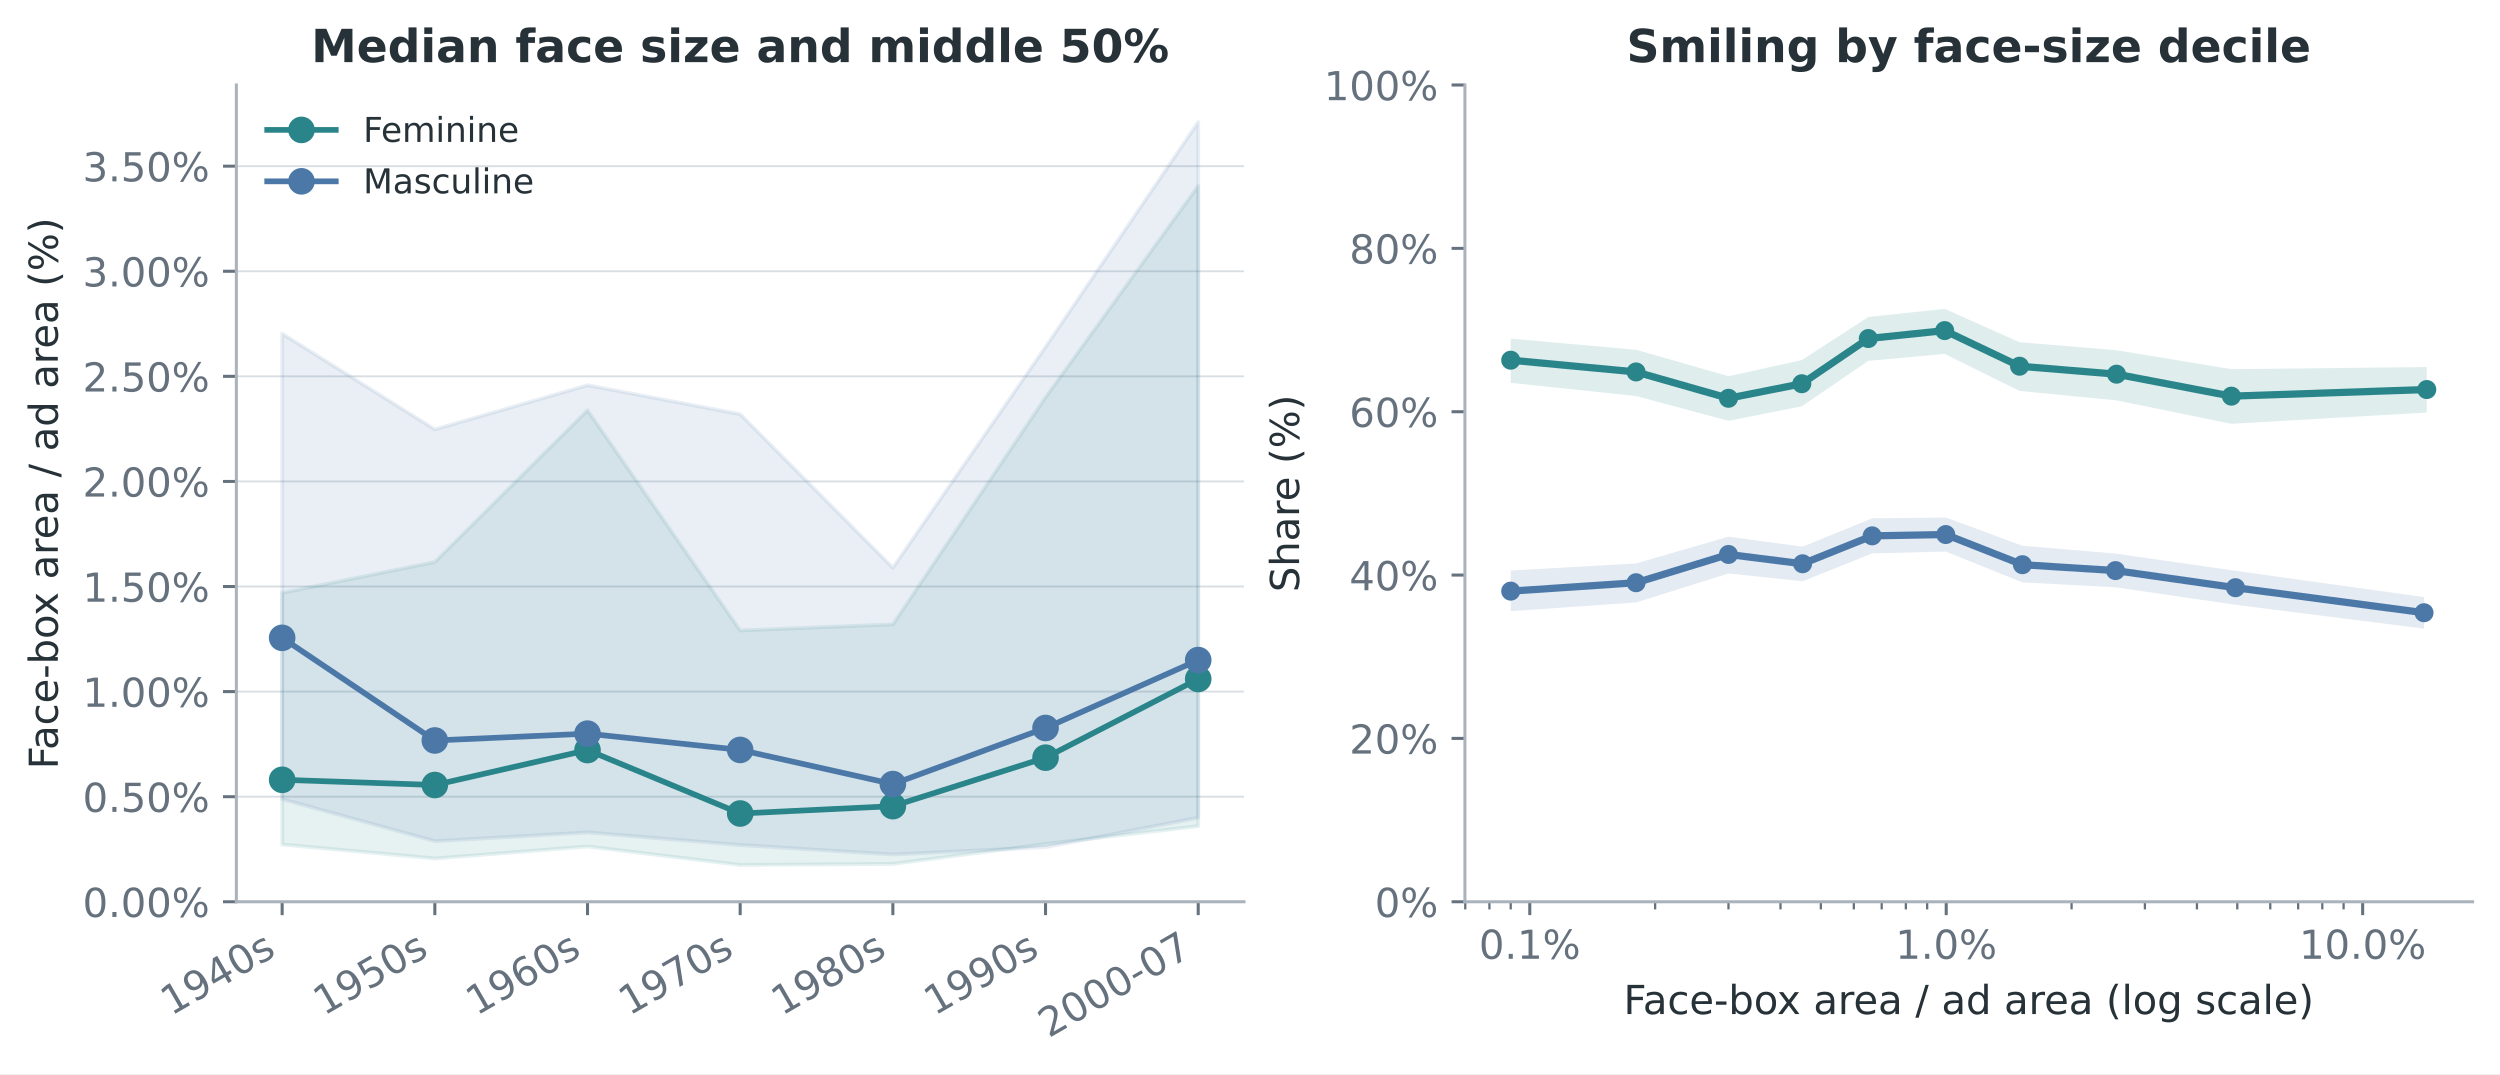
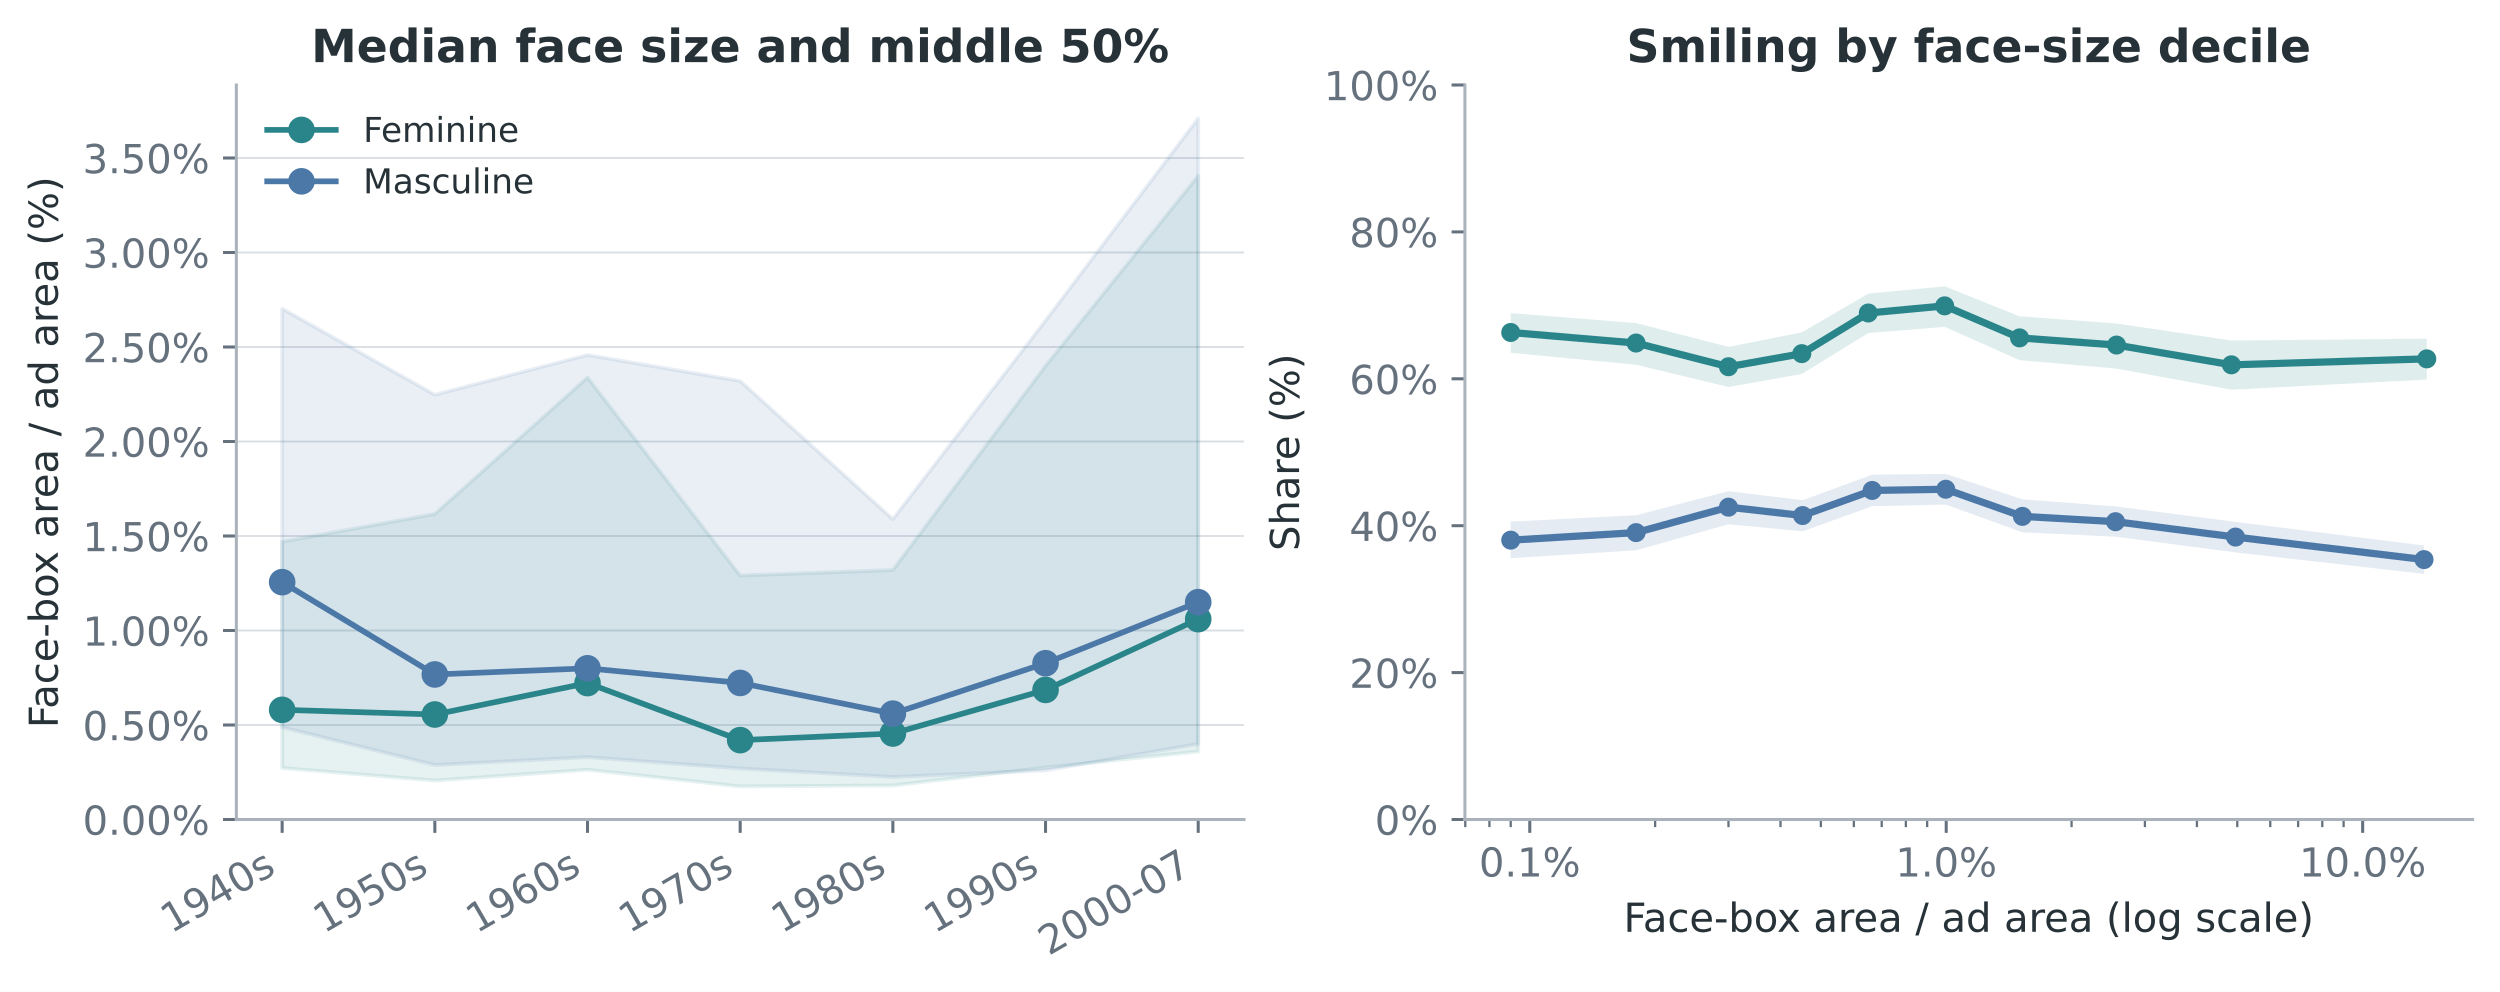
- <svg xmlns="http://www.w3.org/2000/svg" xmlns:xlink="http://www.w3.org/1999/xlink" width="656.4pt" height="282pt" viewBox="0 0 656.4 282" version="1.1">
+ <svg xmlns="http://www.w3.org/2000/svg" xmlns:xlink="http://www.w3.org/1999/xlink" width="656.4pt" height="260.4pt" viewBox="0 0 656.4 260.4" version="1.1">
  <defs>
    <style type="text/css">*{stroke-linejoin: round; stroke-linecap: butt}</style>
  </defs>
  <g id="figure_1">
    <g id="patch_1">
-       <path d="M 0 282  L 656.4 282  L 656.4 0  L 0 0  z " style="fill: #ffffff" />
+       <path d="M 0 260.4  L 656.4 260.4  L 656.4 0  L 0 0  z " style="fill: #ffffff" />
    </g>
    <g id="axes_1">
      <g id="patch_2">
-         <path d="M 62.056 236.77  L 326.628 236.77  L 326.628 22.318  L 62.056 22.318  z " style="fill: #ffffff" />
+         <path d="M 62.056 215.17  L 326.628 215.17  L 326.628 22.318  L 62.056 22.318  z " style="fill: #ffffff" />
      </g>
      <g id="matplotlib.axis_1">
        <g id="xtick_1">
          <g id="line2d_1">
            <defs>
              <path id="m5f13f704b6" d="M 0 0  L 0 3.5  " style="stroke: #66717e; stroke-width: 0.8" />
            </defs>
            <g>
-               <use xlink:href="#m5f13f704b6" x="74.082" y="236.77" style="fill: #66717e; stroke: #66717e; stroke-width: 0.8" />
+               <use xlink:href="#m5f13f704b6" x="74.082" y="215.17" style="fill: #66717e; stroke: #66717e; stroke-width: 0.8" />
            </g>
          </g>
          <g id="text_1">
-             <text style="font-size: 10.5px; font-family: 'DejaVu Sans'; fill: #66717e" transform="translate(44.94174 266.7752) rotate(-30)">1940s</text>
+             <text style="font-size: 10.5px; font-family: 'DejaVu Sans'; fill: #66717e" transform="translate(44.94174 245.1752) rotate(-30)">1940s</text>
          </g>
        </g>
        <g id="xtick_2">
          <g id="line2d_2">
            <g>
-               <use xlink:href="#m5f13f704b6" x="114.169" y="236.77" style="fill: #66717e; stroke: #66717e; stroke-width: 0.8" />
+               <use xlink:href="#m5f13f704b6" x="114.169" y="215.17" style="fill: #66717e; stroke: #66717e; stroke-width: 0.8" />
            </g>
          </g>
          <g id="text_2">
-             <text style="font-size: 10.5px; font-family: 'DejaVu Sans'; fill: #66717e" transform="translate(85.0284 266.7752) rotate(-30)">1950s</text>
+             <text style="font-size: 10.5px; font-family: 'DejaVu Sans'; fill: #66717e" transform="translate(85.0284 245.1752) rotate(-30)">1950s</text>
          </g>
        </g>
        <g id="xtick_3">
          <g id="line2d_3">
            <g>
-               <use xlink:href="#m5f13f704b6" x="154.256" y="236.77" style="fill: #66717e; stroke: #66717e; stroke-width: 0.8" />
+               <use xlink:href="#m5f13f704b6" x="154.256" y="215.17" style="fill: #66717e; stroke: #66717e; stroke-width: 0.8" />
            </g>
          </g>
          <g id="text_3">
-             <text style="font-size: 10.5px; font-family: 'DejaVu Sans'; fill: #66717e" transform="translate(125.1151 266.7752) rotate(-30)">1960s</text>
+             <text style="font-size: 10.5px; font-family: 'DejaVu Sans'; fill: #66717e" transform="translate(125.1151 245.1752) rotate(-30)">1960s</text>
          </g>
        </g>
        <g id="xtick_4">
          <g id="line2d_4">
            <g>
-               <use xlink:href="#m5f13f704b6" x="194.342" y="236.77" style="fill: #66717e; stroke: #66717e; stroke-width: 0.8" />
+               <use xlink:href="#m5f13f704b6" x="194.342" y="215.17" style="fill: #66717e; stroke: #66717e; stroke-width: 0.8" />
            </g>
          </g>
          <g id="text_4">
-             <text style="font-size: 10.5px; font-family: 'DejaVu Sans'; fill: #66717e" transform="translate(165.2017 266.7752) rotate(-30)">1970s</text>
+             <text style="font-size: 10.5px; font-family: 'DejaVu Sans'; fill: #66717e" transform="translate(165.2017 245.1752) rotate(-30)">1970s</text>
          </g>
        </g>
        <g id="xtick_5">
          <g id="line2d_5">
            <g>
-               <use xlink:href="#m5f13f704b6" x="234.429" y="236.77" style="fill: #66717e; stroke: #66717e; stroke-width: 0.8" />
+               <use xlink:href="#m5f13f704b6" x="234.429" y="215.17" style="fill: #66717e; stroke: #66717e; stroke-width: 0.8" />
            </g>
          </g>
          <g id="text_5">
-             <text style="font-size: 10.5px; font-family: 'DejaVu Sans'; fill: #66717e" transform="translate(205.2884 266.7752) rotate(-30)">1980s</text>
+             <text style="font-size: 10.5px; font-family: 'DejaVu Sans'; fill: #66717e" transform="translate(205.2884 245.1752) rotate(-30)">1980s</text>
          </g>
        </g>
        <g id="xtick_6">
          <g id="line2d_6">
            <g>
-               <use xlink:href="#m5f13f704b6" x="274.516" y="236.77" style="fill: #66717e; stroke: #66717e; stroke-width: 0.8" />
+               <use xlink:href="#m5f13f704b6" x="274.516" y="215.17" style="fill: #66717e; stroke: #66717e; stroke-width: 0.8" />
            </g>
          </g>
          <g id="text_6">
-             <text style="font-size: 10.5px; font-family: 'DejaVu Sans'; fill: #66717e" transform="translate(245.375 266.7752) rotate(-30)">1990s</text>
+             <text style="font-size: 10.5px; font-family: 'DejaVu Sans'; fill: #66717e" transform="translate(245.375 245.1752) rotate(-30)">1990s</text>
          </g>
        </g>
        <g id="xtick_7">
          <g id="line2d_7">
            <g>
-               <use xlink:href="#m5f13f704b6" x="314.602" y="236.77" style="fill: #66717e; stroke: #66717e; stroke-width: 0.8" />
+               <use xlink:href="#m5f13f704b6" x="314.602" y="215.17" style="fill: #66717e; stroke: #66717e; stroke-width: 0.8" />
            </g>
          </g>
          <g id="text_7">
-             <text style="font-size: 10.5px; font-family: 'DejaVu Sans'; fill: #66717e" transform="translate(275.3468 272.615) rotate(-30)">2000-07</text>
+             <text style="font-size: 10.5px; font-family: 'DejaVu Sans'; fill: #66717e" transform="translate(275.3468 251.015) rotate(-30)">2000-07</text>
          </g>
        </g>
      </g>
      <g id="matplotlib.axis_2">
        <g id="ytick_1">
          <g id="line2d_8">
-             <path d="M 62.056 236.77  L 326.628 236.77  " clip-path="url(#p1b794f1992)" style="fill: none; stroke: #d9dee3; stroke-width: 0.5; stroke-linecap: square" />
+             <path d="M 62.056 215.17  L 326.628 215.17  " clip-path="url(#pc1230d2956)" style="fill: none; stroke: #d9dee3; stroke-width: 0.5; stroke-linecap: square" />
          </g>
          <g id="line2d_9">
            <defs>
              <path id="m2076fd8b33" d="M 0 0  L -3.5 0  " style="stroke: #66717e; stroke-width: 0.8" />
            </defs>
            <g>
-               <use xlink:href="#m2076fd8b33" x="62.056" y="236.77" style="fill: #66717e; stroke: #66717e; stroke-width: 0.8" />
+               <use xlink:href="#m2076fd8b33" x="62.056" y="215.17" style="fill: #66717e; stroke: #66717e; stroke-width: 0.8" />
            </g>
          </g>
          <g id="text_8">
-             <text style="font-size: 10.5px; font-family: 'DejaVu Sans'; text-anchor: end; fill: #66717e" x="55.056" y="240.759" transform="rotate(-0 55.05637 240.759)">0.00%</text>
+             <text style="font-size: 10.5px; font-family: 'DejaVu Sans'; text-anchor: end; fill: #66717e" x="55.056" y="219.159" transform="rotate(-0 55.05637 219.159)">0.00%</text>
          </g>
        </g>
        <g id="ytick_2">
          <g id="line2d_10">
-             <path d="M 62.056 209.179  L 326.628 209.179  " clip-path="url(#p1b794f1992)" style="fill: none; stroke: #d9dee3; stroke-width: 0.5; stroke-linecap: square" />
+             <path d="M 62.056 190.358  L 326.628 190.358  " clip-path="url(#pc1230d2956)" style="fill: none; stroke: #d9dee3; stroke-width: 0.5; stroke-linecap: square" />
          </g>
          <g id="line2d_11">
            <g>
-               <use xlink:href="#m2076fd8b33" x="62.056" y="209.179" style="fill: #66717e; stroke: #66717e; stroke-width: 0.8" />
+               <use xlink:href="#m2076fd8b33" x="62.056" y="190.358" style="fill: #66717e; stroke: #66717e; stroke-width: 0.8" />
            </g>
          </g>
          <g id="text_9">
-             <text style="font-size: 10.5px; font-family: 'DejaVu Sans'; text-anchor: end; fill: #66717e" x="55.056" y="213.167" transform="rotate(-0 55.05637 213.1673)">0.50%</text>
+             <text style="font-size: 10.5px; font-family: 'DejaVu Sans'; text-anchor: end; fill: #66717e" x="55.056" y="194.346" transform="rotate(-0 55.05637 194.3464)">0.50%</text>
          </g>
        </g>
        <g id="ytick_3">
          <g id="line2d_12">
-             <path d="M 62.056 181.587  L 326.628 181.587  " clip-path="url(#p1b794f1992)" style="fill: none; stroke: #d9dee3; stroke-width: 0.5; stroke-linecap: square" />
+             <path d="M 62.056 165.545  L 326.628 165.545  " clip-path="url(#pc1230d2956)" style="fill: none; stroke: #d9dee3; stroke-width: 0.5; stroke-linecap: square" />
          </g>
          <g id="line2d_13">
            <g>
-               <use xlink:href="#m2076fd8b33" x="62.056" y="181.587" style="fill: #66717e; stroke: #66717e; stroke-width: 0.8" />
+               <use xlink:href="#m2076fd8b33" x="62.056" y="165.545" style="fill: #66717e; stroke: #66717e; stroke-width: 0.8" />
            </g>
          </g>
          <g id="text_10">
-             <text style="font-size: 10.5px; font-family: 'DejaVu Sans'; text-anchor: end; fill: #66717e" x="55.056" y="185.576" transform="rotate(-0 55.05637 185.5756)">1.00%</text>
+             <text style="font-size: 10.5px; font-family: 'DejaVu Sans'; text-anchor: end; fill: #66717e" x="55.056" y="169.534" transform="rotate(-0 55.05637 169.5338)">1.00%</text>
          </g>
        </g>
        <g id="ytick_4">
          <g id="line2d_14">
-             <path d="M 62.056 153.995  L 326.628 153.995  " clip-path="url(#p1b794f1992)" style="fill: none; stroke: #d9dee3; stroke-width: 0.5; stroke-linecap: square" />
+             <path d="M 62.056 140.732  L 326.628 140.732  " clip-path="url(#pc1230d2956)" style="fill: none; stroke: #d9dee3; stroke-width: 0.5; stroke-linecap: square" />
          </g>
          <g id="line2d_15">
            <g>
-               <use xlink:href="#m2076fd8b33" x="62.056" y="153.995" style="fill: #66717e; stroke: #66717e; stroke-width: 0.8" />
+               <use xlink:href="#m2076fd8b33" x="62.056" y="140.732" style="fill: #66717e; stroke: #66717e; stroke-width: 0.8" />
            </g>
          </g>
          <g id="text_11">
-             <text style="font-size: 10.5px; font-family: 'DejaVu Sans'; text-anchor: end; fill: #66717e" x="55.056" y="157.984" transform="rotate(-0 55.05637 157.9839)">1.50%</text>
+             <text style="font-size: 10.5px; font-family: 'DejaVu Sans'; text-anchor: end; fill: #66717e" x="55.056" y="144.721" transform="rotate(-0 55.05637 144.7212)">1.50%</text>
          </g>
        </g>
        <g id="ytick_5">
          <g id="line2d_16">
-             <path d="M 62.056 126.403  L 326.628 126.403  " clip-path="url(#p1b794f1992)" style="fill: none; stroke: #d9dee3; stroke-width: 0.5; stroke-linecap: square" />
+             <path d="M 62.056 115.92  L 326.628 115.92  " clip-path="url(#pc1230d2956)" style="fill: none; stroke: #d9dee3; stroke-width: 0.5; stroke-linecap: square" />
          </g>
          <g id="line2d_17">
            <g>
-               <use xlink:href="#m2076fd8b33" x="62.056" y="126.403" style="fill: #66717e; stroke: #66717e; stroke-width: 0.8" />
+               <use xlink:href="#m2076fd8b33" x="62.056" y="115.92" style="fill: #66717e; stroke: #66717e; stroke-width: 0.8" />
            </g>
          </g>
          <g id="text_12">
-             <text style="font-size: 10.5px; font-family: 'DejaVu Sans'; text-anchor: end; fill: #66717e" x="55.056" y="130.392" transform="rotate(-0 55.05637 130.3922)">2.00%</text>
+             <text style="font-size: 10.5px; font-family: 'DejaVu Sans'; text-anchor: end; fill: #66717e" x="55.056" y="119.909" transform="rotate(-0 55.05637 119.9085)">2.00%</text>
          </g>
        </g>
        <g id="ytick_6">
          <g id="line2d_18">
-             <path d="M 62.056 98.812  L 326.628 98.812  " clip-path="url(#p1b794f1992)" style="fill: none; stroke: #d9dee3; stroke-width: 0.5; stroke-linecap: square" />
+             <path d="M 62.056 91.107  L 326.628 91.107  " clip-path="url(#pc1230d2956)" style="fill: none; stroke: #d9dee3; stroke-width: 0.5; stroke-linecap: square" />
          </g>
          <g id="line2d_19">
            <g>
-               <use xlink:href="#m2076fd8b33" x="62.056" y="98.812" style="fill: #66717e; stroke: #66717e; stroke-width: 0.8" />
+               <use xlink:href="#m2076fd8b33" x="62.056" y="91.107" style="fill: #66717e; stroke: #66717e; stroke-width: 0.8" />
            </g>
          </g>
          <g id="text_13">
-             <text style="font-size: 10.5px; font-family: 'DejaVu Sans'; text-anchor: end; fill: #66717e" x="55.056" y="102.8" transform="rotate(-0 55.05637 102.8005)">2.50%</text>
+             <text style="font-size: 10.5px; font-family: 'DejaVu Sans'; text-anchor: end; fill: #66717e" x="55.056" y="95.096" transform="rotate(-0 55.05637 95.09591)">2.50%</text>
          </g>
        </g>
        <g id="ytick_7">
          <g id="line2d_20">
-             <path d="M 62.056 71.22  L 326.628 71.22  " clip-path="url(#p1b794f1992)" style="fill: none; stroke: #d9dee3; stroke-width: 0.5; stroke-linecap: square" />
+             <path d="M 62.056 66.295  L 326.628 66.295  " clip-path="url(#pc1230d2956)" style="fill: none; stroke: #d9dee3; stroke-width: 0.5; stroke-linecap: square" />
          </g>
          <g id="line2d_21">
            <g>
-               <use xlink:href="#m2076fd8b33" x="62.056" y="71.22" style="fill: #66717e; stroke: #66717e; stroke-width: 0.8" />
+               <use xlink:href="#m2076fd8b33" x="62.056" y="66.295" style="fill: #66717e; stroke: #66717e; stroke-width: 0.8" />
            </g>
          </g>
          <g id="text_14">
-             <text style="font-size: 10.5px; font-family: 'DejaVu Sans'; text-anchor: end; fill: #66717e" x="55.056" y="75.209" transform="rotate(-0 55.05637 75.20876)">3.00%</text>
+             <text style="font-size: 10.5px; font-family: 'DejaVu Sans'; text-anchor: end; fill: #66717e" x="55.056" y="70.283" transform="rotate(-0 55.05637 70.28328)">3.00%</text>
          </g>
        </g>
        <g id="ytick_8">
          <g id="line2d_22">
-             <path d="M 62.056 43.628  L 326.628 43.628  " clip-path="url(#p1b794f1992)" style="fill: none; stroke: #d9dee3; stroke-width: 0.5; stroke-linecap: square" />
+             <path d="M 62.056 41.482  L 326.628 41.482  " clip-path="url(#pc1230d2956)" style="fill: none; stroke: #d9dee3; stroke-width: 0.5; stroke-linecap: square" />
          </g>
          <g id="line2d_23">
            <g>
-               <use xlink:href="#m2076fd8b33" x="62.056" y="43.628" style="fill: #66717e; stroke: #66717e; stroke-width: 0.8" />
+               <use xlink:href="#m2076fd8b33" x="62.056" y="41.482" style="fill: #66717e; stroke: #66717e; stroke-width: 0.8" />
            </g>
          </g>
          <g id="text_15">
-             <text style="font-size: 10.5px; font-family: 'DejaVu Sans'; text-anchor: end; fill: #66717e" x="55.056" y="47.617" transform="rotate(-0 55.05637 47.61705)">3.50%</text>
+             <text style="font-size: 10.5px; font-family: 'DejaVu Sans'; text-anchor: end; fill: #66717e" x="55.056" y="45.471" transform="rotate(-0 55.05637 45.47065)">3.50%</text>
          </g>
        </g>
        <g id="text_16">
-           <text style="font-size: 10.5px; font-family: 'DejaVu Sans'; text-anchor: middle; fill: #263238" x="15.178" y="129.544" transform="rotate(-90 15.17836 129.5442)">Face-box area / ad area (%)</text>
+           <text style="font-size: 10.5px; font-family: 'DejaVu Sans'; text-anchor: middle; fill: #263238" x="15.178" y="118.744" transform="rotate(-90 15.17836 118.7442)">Face-box area / ad area (%)</text>
        </g>
      </g>
      <g id="FillBetweenPolyCollection_1">
        <defs>
-           <path id="m9331391a54" d="M 74.082 -126.348  L 74.082 -60.258  L 114.169 -56.593  L 154.256 -59.747  L 194.342 -54.886  L 234.429 -55.162  L 274.516 -60.405  L 314.602 -65.095  L 314.602 -233.198  L 314.602 -233.198  L 274.516 -177.669  L 234.429 -118.071  L 194.342 -116.471  L 154.256 -174.292  L 114.169 -134.444  L 74.082 -126.348  z " style="stroke: #2a858a; stroke-opacity: 0.12" />
-         </defs>
-         <g clip-path="url(#p1b794f1992)">
-           <use xlink:href="#m9331391a54" x="0" y="282" style="fill: #2a858a; fill-opacity: 0.12; stroke: #2a858a; stroke-opacity: 0.12" />
+           <path id="m31b067b076" d="M 74.082 -118.178  L 74.082 -58.745  L 114.169 -55.448  L 154.256 -58.284  L 194.342 -53.914  L 234.429 -54.162  L 274.516 -58.876  L 314.602 -63.094  L 314.602 -214.265  L 314.602 -214.265  L 274.516 -164.33  L 234.429 -110.735  L 194.342 -109.295  L 154.256 -161.292  L 114.169 -125.458  L 74.082 -118.178  z " style="stroke: #2a858a; stroke-opacity: 0.12" />
+         </defs>
+         <g clip-path="url(#pc1230d2956)">
+           <use xlink:href="#m31b067b076" x="0" y="260.4" style="fill: #2a858a; fill-opacity: 0.12; stroke: #2a858a; stroke-opacity: 0.12" />
        </g>
      </g>
      <g id="FillBetweenPolyCollection_2">
        <defs>
-           <path id="m411729faf7" d="M 74.082 -194.396  L 74.082 -72.167  L 114.169 -61.15  L 154.256 -63.44  L 194.342 -60.129  L 234.429 -57.646  L 274.516 -59.577  L 314.602 -67.303  L 314.602 -249.929  L 314.602 -249.929  L 274.516 -190.913  L 234.429 -132.929  L 194.342 -173.255  L 154.256 -180.86  L 114.169 -169.254  L 74.082 -194.396  z " style="stroke: #4c78a8; stroke-opacity: 0.12" />
-         </defs>
-         <g clip-path="url(#p1b794f1992)">
-           <use xlink:href="#m411729faf7" x="0" y="282" style="fill: #4c78a8; fill-opacity: 0.12; stroke: #4c78a8; stroke-opacity: 0.12" />
+           <path id="m6db327a405" d="M 74.082 -179.372  L 74.082 -69.454  L 114.169 -59.546  L 154.256 -61.606  L 194.342 -58.628  L 234.429 -56.395  L 274.516 -58.132  L 314.602 -65.079  L 314.602 -229.312  L 314.602 -229.312  L 274.516 -176.24  L 234.429 -124.096  L 194.342 -160.36  L 154.256 -167.199  L 114.169 -156.762  L 74.082 -179.372  z " style="stroke: #4c78a8; stroke-opacity: 0.12" />
+         </defs>
+         <g clip-path="url(#pc1230d2956)">
+           <use xlink:href="#m6db327a405" x="0" y="260.4" style="fill: #4c78a8; fill-opacity: 0.12; stroke: #4c78a8; stroke-opacity: 0.12" />
        </g>
      </g>
      <g id="line2d_24">
-         <path d="M 74.082 204.749  L 114.169 206.113  L 154.256 196.937  L 194.342 213.593  L 234.429 211.662  L 274.516 198.931  L 314.602 178.271  " clip-path="url(#p1b794f1992)" style="fill: none; stroke: #2a858a; stroke-width: 1.5; stroke-linecap: square" />
+         <path d="M 74.082 186.374  L 114.169 187.601  L 154.256 179.349  L 194.342 194.328  L 234.429 192.591  L 274.516 181.142  L 314.602 162.563  " clip-path="url(#pc1230d2956)" style="fill: none; stroke: #2a858a; stroke-width: 1.5; stroke-linecap: square" />
        <defs>
          <path id="mb30c0ed0bd" d="M 0 3  C 0.796 3 1.559 2.684 2.121 2.121  C 2.684 1.559 3 0.796 3 0  C 3 -0.796 2.684 -1.559 2.121 -2.121  C 1.559 -2.684 0.796 -3 0 -3  C -0.796 -3 -1.559 -2.684 -2.121 -2.121  C -2.684 -1.559 -3 -0.796 -3 0  C -3 0.796 -2.684 1.559 -2.121 2.121  C -1.559 2.684 -0.796 3 0 3  z " style="stroke: #2a858a" />
        </defs>
-         <g clip-path="url(#p1b794f1992)">
-           <use xlink:href="#mb30c0ed0bd" x="74.082" y="204.749" style="fill: #2a858a; stroke: #2a858a" />
-           <use xlink:href="#mb30c0ed0bd" x="114.169" y="206.113" style="fill: #2a858a; stroke: #2a858a" />
-           <use xlink:href="#mb30c0ed0bd" x="154.256" y="196.937" style="fill: #2a858a; stroke: #2a858a" />
-           <use xlink:href="#mb30c0ed0bd" x="194.342" y="213.593" style="fill: #2a858a; stroke: #2a858a" />
-           <use xlink:href="#mb30c0ed0bd" x="234.429" y="211.662" style="fill: #2a858a; stroke: #2a858a" />
-           <use xlink:href="#mb30c0ed0bd" x="274.516" y="198.931" style="fill: #2a858a; stroke: #2a858a" />
-           <use xlink:href="#mb30c0ed0bd" x="314.602" y="178.271" style="fill: #2a858a; stroke: #2a858a" />
+         <g clip-path="url(#pc1230d2956)">
+           <use xlink:href="#mb30c0ed0bd" x="74.082" y="186.374" style="fill: #2a858a; stroke: #2a858a" />
+           <use xlink:href="#mb30c0ed0bd" x="114.169" y="187.601" style="fill: #2a858a; stroke: #2a858a" />
+           <use xlink:href="#mb30c0ed0bd" x="154.256" y="179.349" style="fill: #2a858a; stroke: #2a858a" />
+           <use xlink:href="#mb30c0ed0bd" x="194.342" y="194.328" style="fill: #2a858a; stroke: #2a858a" />
+           <use xlink:href="#mb30c0ed0bd" x="234.429" y="192.591" style="fill: #2a858a; stroke: #2a858a" />
+           <use xlink:href="#mb30c0ed0bd" x="274.516" y="181.142" style="fill: #2a858a; stroke: #2a858a" />
+           <use xlink:href="#mb30c0ed0bd" x="314.602" y="162.563" style="fill: #2a858a; stroke: #2a858a" />
        </g>
      </g>
      <g id="line2d_25">
-         <path d="M 74.082 167.47  L 114.169 194.42  L 154.256 192.624  L 194.342 196.9  L 234.429 205.868  L 274.516 191.141  L 314.602 173.309  " clip-path="url(#p1b794f1992)" style="fill: none; stroke: #4c78a8; stroke-width: 1.5; stroke-linecap: square" />
+         <path d="M 74.082 152.85  L 114.169 177.086  L 154.256 175.47  L 194.342 179.316  L 234.429 187.38  L 274.516 174.136  L 314.602 158.101  " clip-path="url(#pc1230d2956)" style="fill: none; stroke: #4c78a8; stroke-width: 1.5; stroke-linecap: square" />
        <defs>
          <path id="m9fb31e7bcd" d="M 0 3  C 0.796 3 1.559 2.684 2.121 2.121  C 2.684 1.559 3 0.796 3 0  C 3 -0.796 2.684 -1.559 2.121 -2.121  C 1.559 -2.684 0.796 -3 0 -3  C -0.796 -3 -1.559 -2.684 -2.121 -2.121  C -2.684 -1.559 -3 -0.796 -3 0  C -3 0.796 -2.684 1.559 -2.121 2.121  C -1.559 2.684 -0.796 3 0 3  z " style="stroke: #4c78a8" />
        </defs>
-         <g clip-path="url(#p1b794f1992)">
-           <use xlink:href="#m9fb31e7bcd" x="74.082" y="167.47" style="fill: #4c78a8; stroke: #4c78a8" />
-           <use xlink:href="#m9fb31e7bcd" x="114.169" y="194.42" style="fill: #4c78a8; stroke: #4c78a8" />
-           <use xlink:href="#m9fb31e7bcd" x="154.256" y="192.624" style="fill: #4c78a8; stroke: #4c78a8" />
-           <use xlink:href="#m9fb31e7bcd" x="194.342" y="196.9" style="fill: #4c78a8; stroke: #4c78a8" />
-           <use xlink:href="#m9fb31e7bcd" x="234.429" y="205.868" style="fill: #4c78a8; stroke: #4c78a8" />
-           <use xlink:href="#m9fb31e7bcd" x="274.516" y="191.141" style="fill: #4c78a8; stroke: #4c78a8" />
-           <use xlink:href="#m9fb31e7bcd" x="314.602" y="173.309" style="fill: #4c78a8; stroke: #4c78a8" />
+         <g clip-path="url(#pc1230d2956)">
+           <use xlink:href="#m9fb31e7bcd" x="74.082" y="152.85" style="fill: #4c78a8; stroke: #4c78a8" />
+           <use xlink:href="#m9fb31e7bcd" x="114.169" y="177.086" style="fill: #4c78a8; stroke: #4c78a8" />
+           <use xlink:href="#m9fb31e7bcd" x="154.256" y="175.47" style="fill: #4c78a8; stroke: #4c78a8" />
+           <use xlink:href="#m9fb31e7bcd" x="194.342" y="179.316" style="fill: #4c78a8; stroke: #4c78a8" />
+           <use xlink:href="#m9fb31e7bcd" x="234.429" y="187.38" style="fill: #4c78a8; stroke: #4c78a8" />
+           <use xlink:href="#m9fb31e7bcd" x="274.516" y="174.136" style="fill: #4c78a8; stroke: #4c78a8" />
+           <use xlink:href="#m9fb31e7bcd" x="314.602" y="158.101" style="fill: #4c78a8; stroke: #4c78a8" />
        </g>
      </g>
      <g id="patch_3">
-         <path d="M 62.056 236.77  L 62.056 22.318  " style="fill: none; stroke: #aab3bc; stroke-width: 0.8; stroke-linejoin: miter; stroke-linecap: square" />
+         <path d="M 62.056 215.17  L 62.056 22.318  " style="fill: none; stroke: #aab3bc; stroke-width: 0.8; stroke-linejoin: miter; stroke-linecap: square" />
      </g>
      <g id="patch_4">
-         <path d="M 62.056 236.77  L 326.628 236.77  " style="fill: none; stroke: #aab3bc; stroke-width: 0.8; stroke-linejoin: miter; stroke-linecap: square" />
+         <path d="M 62.056 215.17  L 326.628 215.17  " style="fill: none; stroke: #aab3bc; stroke-width: 0.8; stroke-linejoin: miter; stroke-linecap: square" />
      </g>
      <g id="text_17">
        <text style="font-weight: 700; font-size: 12px; font-family: 'DejaVu Sans'; text-anchor: middle; fill: #263238" x="194.342" y="16.318" transform="rotate(-0 194.3423 16.31812)">Median face size and middle 50%</text>
      </g>
      <g id="legend_1">
        <g id="line2d_26">
          <path d="M 70.156 34.107  L 79.156 34.107  L 88.156 34.107  " style="fill: none; stroke: #2a858a; stroke-width: 1.5; stroke-linecap: square" />
          <g>
            <use xlink:href="#mb30c0ed0bd" x="79.156" y="34.107" style="fill: #2a858a; stroke: #2a858a" />
          </g>
        </g>
        <g id="text_18">
          <text style="font-size: 9px; font-family: 'DejaVu Sans'; text-anchor: start; fill: #263238" x="95.356" y="37.257" transform="rotate(-0 95.35637 37.25672)">Feminine</text>
        </g>
        <g id="line2d_27">
          <path d="M 70.156 47.607  L 79.156 47.607  L 88.156 47.607  " style="fill: none; stroke: #4c78a8; stroke-width: 1.5; stroke-linecap: square" />
          <g>
            <use xlink:href="#m9fb31e7bcd" x="79.156" y="47.607" style="fill: #4c78a8; stroke: #4c78a8" />
          </g>
        </g>
        <g id="text_19">
          <text style="font-size: 9px; font-family: 'DejaVu Sans'; text-anchor: start; fill: #263238" x="95.356" y="50.757" transform="rotate(-0 95.35637 50.75742)">Masculine</text>
        </g>
      </g>
    </g>
    <g id="axes_2">
      <g id="patch_5">
-         <path d="M 384.628 236.77  L 649.2 236.77  L 649.2 22.318  L 384.628 22.318  z " style="fill: #ffffff" />
+         <path d="M 384.628 215.17  L 649.2 215.17  L 649.2 22.318  L 384.628 22.318  z " style="fill: #ffffff" />
      </g>
      <g id="matplotlib.axis_3">
        <g id="xtick_8">
          <g id="line2d_28">
            <g>
-               <use xlink:href="#m5f13f704b6" x="401.657" y="236.77" style="fill: #66717e; stroke: #66717e; stroke-width: 0.8" />
+               <use xlink:href="#m5f13f704b6" x="401.657" y="215.17" style="fill: #66717e; stroke: #66717e; stroke-width: 0.8" />
            </g>
          </g>
          <g id="text_20">
-             <text style="font-size: 10.5px; font-family: 'DejaVu Sans'; text-anchor: middle; fill: #66717e" x="401.657" y="251.748" transform="rotate(-0 401.6568 251.7478)">0.1%</text>
+             <text style="font-size: 10.5px; font-family: 'DejaVu Sans'; text-anchor: middle; fill: #66717e" x="401.657" y="230.148" transform="rotate(-0 401.6568 230.1478)">0.1%</text>
          </g>
        </g>
        <g id="xtick_9">
          <g id="line2d_29">
            <g>
-               <use xlink:href="#m5f13f704b6" x="510.998" y="236.77" style="fill: #66717e; stroke: #66717e; stroke-width: 0.8" />
+               <use xlink:href="#m5f13f704b6" x="510.998" y="215.17" style="fill: #66717e; stroke: #66717e; stroke-width: 0.8" />
            </g>
          </g>
          <g id="text_21">
-             <text style="font-size: 10.5px; font-family: 'DejaVu Sans'; text-anchor: middle; fill: #66717e" x="510.998" y="251.748" transform="rotate(-0 510.9977 251.7478)">1.0%</text>
+             <text style="font-size: 10.5px; font-family: 'DejaVu Sans'; text-anchor: middle; fill: #66717e" x="510.998" y="230.148" transform="rotate(-0 510.9977 230.1478)">1.0%</text>
          </g>
        </g>
        <g id="xtick_10">
          <g id="line2d_30">
            <g>
-               <use xlink:href="#m5f13f704b6" x="620.339" y="236.77" style="fill: #66717e; stroke: #66717e; stroke-width: 0.8" />
+               <use xlink:href="#m5f13f704b6" x="620.339" y="215.17" style="fill: #66717e; stroke: #66717e; stroke-width: 0.8" />
            </g>
          </g>
          <g id="text_22">
-             <text style="font-size: 10.5px; font-family: 'DejaVu Sans'; text-anchor: middle; fill: #66717e" x="620.339" y="251.748" transform="rotate(-0 620.3386 251.7478)">10.0%</text>
+             <text style="font-size: 10.5px; font-family: 'DejaVu Sans'; text-anchor: middle; fill: #66717e" x="620.339" y="230.148" transform="rotate(-0 620.3386 230.1478)">10.0%</text>
          </g>
        </g>
        <g id="xtick_11">
          <g id="line2d_31">
            <defs>
              <path id="me210853cf8" d="M 0 0  L 0 2  " style="stroke: #66717e; stroke-width: 0.6" />
            </defs>
            <g>
-               <use xlink:href="#me210853cf8" x="384.72" y="236.77" style="fill: #66717e; stroke: #66717e; stroke-width: 0.6" />
+               <use xlink:href="#me210853cf8" x="384.72" y="215.17" style="fill: #66717e; stroke: #66717e; stroke-width: 0.6" />
            </g>
          </g>
        </g>
        <g id="xtick_12">
          <g id="line2d_32">
            <g>
-               <use xlink:href="#me210853cf8" x="391.061" y="236.77" style="fill: #66717e; stroke: #66717e; stroke-width: 0.6" />
+               <use xlink:href="#me210853cf8" x="391.061" y="215.17" style="fill: #66717e; stroke: #66717e; stroke-width: 0.6" />
            </g>
          </g>
        </g>
        <g id="xtick_13">
          <g id="line2d_33">
            <g>
-               <use xlink:href="#me210853cf8" x="396.654" y="236.77" style="fill: #66717e; stroke: #66717e; stroke-width: 0.6" />
+               <use xlink:href="#me210853cf8" x="396.654" y="215.17" style="fill: #66717e; stroke: #66717e; stroke-width: 0.6" />
            </g>
          </g>
        </g>
        <g id="xtick_14">
          <g id="line2d_34">
            <g>
-               <use xlink:href="#me210853cf8" x="434.572" y="236.77" style="fill: #66717e; stroke: #66717e; stroke-width: 0.6" />
+               <use xlink:href="#me210853cf8" x="434.572" y="215.17" style="fill: #66717e; stroke: #66717e; stroke-width: 0.6" />
            </g>
          </g>
        </g>
        <g id="xtick_15">
          <g id="line2d_35">
            <g>
-               <use xlink:href="#me210853cf8" x="453.826" y="236.77" style="fill: #66717e; stroke: #66717e; stroke-width: 0.6" />
+               <use xlink:href="#me210853cf8" x="453.826" y="215.17" style="fill: #66717e; stroke: #66717e; stroke-width: 0.6" />
            </g>
          </g>
        </g>
        <g id="xtick_16">
          <g id="line2d_36">
            <g>
-               <use xlink:href="#me210853cf8" x="467.487" y="236.77" style="fill: #66717e; stroke: #66717e; stroke-width: 0.6" />
+               <use xlink:href="#me210853cf8" x="467.487" y="215.17" style="fill: #66717e; stroke: #66717e; stroke-width: 0.6" />
            </g>
          </g>
        </g>
        <g id="xtick_17">
          <g id="line2d_37">
            <g>
-               <use xlink:href="#me210853cf8" x="478.083" y="236.77" style="fill: #66717e; stroke: #66717e; stroke-width: 0.6" />
+               <use xlink:href="#me210853cf8" x="478.083" y="215.17" style="fill: #66717e; stroke: #66717e; stroke-width: 0.6" />
            </g>
          </g>
        </g>
        <g id="xtick_18">
          <g id="line2d_38">
            <g>
-               <use xlink:href="#me210853cf8" x="486.741" y="236.77" style="fill: #66717e; stroke: #66717e; stroke-width: 0.6" />
+               <use xlink:href="#me210853cf8" x="486.741" y="215.17" style="fill: #66717e; stroke: #66717e; stroke-width: 0.6" />
            </g>
          </g>
        </g>
        <g id="xtick_19">
          <g id="line2d_39">
            <g>
-               <use xlink:href="#me210853cf8" x="494.061" y="236.77" style="fill: #66717e; stroke: #66717e; stroke-width: 0.6" />
+               <use xlink:href="#me210853cf8" x="494.061" y="215.17" style="fill: #66717e; stroke: #66717e; stroke-width: 0.6" />
            </g>
          </g>
        </g>
        <g id="xtick_20">
          <g id="line2d_40">
            <g>
-               <use xlink:href="#me210853cf8" x="500.401" y="236.77" style="fill: #66717e; stroke: #66717e; stroke-width: 0.6" />
+               <use xlink:href="#me210853cf8" x="500.401" y="215.17" style="fill: #66717e; stroke: #66717e; stroke-width: 0.6" />
            </g>
          </g>
        </g>
        <g id="xtick_21">
          <g id="line2d_41">
            <g>
-               <use xlink:href="#me210853cf8" x="505.995" y="236.77" style="fill: #66717e; stroke: #66717e; stroke-width: 0.6" />
+               <use xlink:href="#me210853cf8" x="505.995" y="215.17" style="fill: #66717e; stroke: #66717e; stroke-width: 0.6" />
            </g>
          </g>
        </g>
        <g id="xtick_22">
          <g id="line2d_42">
            <g>
-               <use xlink:href="#me210853cf8" x="543.913" y="236.77" style="fill: #66717e; stroke: #66717e; stroke-width: 0.6" />
+               <use xlink:href="#me210853cf8" x="543.913" y="215.17" style="fill: #66717e; stroke: #66717e; stroke-width: 0.6" />
            </g>
          </g>
        </g>
        <g id="xtick_23">
          <g id="line2d_43">
            <g>
-               <use xlink:href="#me210853cf8" x="563.167" y="236.77" style="fill: #66717e; stroke: #66717e; stroke-width: 0.6" />
+               <use xlink:href="#me210853cf8" x="563.167" y="215.17" style="fill: #66717e; stroke: #66717e; stroke-width: 0.6" />
            </g>
          </g>
        </g>
        <g id="xtick_24">
          <g id="line2d_44">
            <g>
-               <use xlink:href="#me210853cf8" x="576.827" y="236.77" style="fill: #66717e; stroke: #66717e; stroke-width: 0.6" />
+               <use xlink:href="#me210853cf8" x="576.827" y="215.17" style="fill: #66717e; stroke: #66717e; stroke-width: 0.6" />
            </g>
          </g>
        </g>
        <g id="xtick_25">
          <g id="line2d_45">
            <g>
-               <use xlink:href="#me210853cf8" x="587.424" y="236.77" style="fill: #66717e; stroke: #66717e; stroke-width: 0.6" />
+               <use xlink:href="#me210853cf8" x="587.424" y="215.17" style="fill: #66717e; stroke: #66717e; stroke-width: 0.6" />
            </g>
          </g>
        </g>
        <g id="xtick_26">
          <g id="line2d_46">
            <g>
-               <use xlink:href="#me210853cf8" x="596.081" y="236.77" style="fill: #66717e; stroke: #66717e; stroke-width: 0.6" />
+               <use xlink:href="#me210853cf8" x="596.081" y="215.17" style="fill: #66717e; stroke: #66717e; stroke-width: 0.6" />
            </g>
          </g>
        </g>
        <g id="xtick_27">
          <g id="line2d_47">
            <g>
-               <use xlink:href="#me210853cf8" x="603.401" y="236.77" style="fill: #66717e; stroke: #66717e; stroke-width: 0.6" />
+               <use xlink:href="#me210853cf8" x="603.401" y="215.17" style="fill: #66717e; stroke: #66717e; stroke-width: 0.6" />
            </g>
          </g>
        </g>
        <g id="xtick_28">
          <g id="line2d_48">
            <g>
-               <use xlink:href="#me210853cf8" x="609.742" y="236.77" style="fill: #66717e; stroke: #66717e; stroke-width: 0.6" />
+               <use xlink:href="#me210853cf8" x="609.742" y="215.17" style="fill: #66717e; stroke: #66717e; stroke-width: 0.6" />
            </g>
          </g>
        </g>
        <g id="xtick_29">
          <g id="line2d_49">
            <g>
-               <use xlink:href="#me210853cf8" x="615.335" y="236.77" style="fill: #66717e; stroke: #66717e; stroke-width: 0.6" />
+               <use xlink:href="#me210853cf8" x="615.335" y="215.17" style="fill: #66717e; stroke: #66717e; stroke-width: 0.6" />
            </g>
          </g>
        </g>
        <g id="text_23">
-           <text style="font-size: 10.5px; font-family: 'DejaVu Sans'; text-anchor: middle; fill: #263238" x="516.914" y="266.249" transform="rotate(-0 516.9136 266.2486)">Face-box area / ad area (log scale)</text>
+           <text style="font-size: 10.5px; font-family: 'DejaVu Sans'; text-anchor: middle; fill: #263238" x="516.914" y="244.649" transform="rotate(-0 516.9136 244.6486)">Face-box area / ad area (log scale)</text>
        </g>
      </g>
      <g id="matplotlib.axis_4">
        <g id="ytick_9">
          <g id="line2d_50">
            <g>
-               <use xlink:href="#m2076fd8b33" x="384.628" y="236.77" style="fill: #66717e; stroke: #66717e; stroke-width: 0.8" />
+               <use xlink:href="#m2076fd8b33" x="384.628" y="215.17" style="fill: #66717e; stroke: #66717e; stroke-width: 0.8" />
            </g>
          </g>
          <g id="text_24">
-             <text style="font-size: 10.5px; font-family: 'DejaVu Sans'; text-anchor: end; fill: #66717e" x="377.628" y="240.759" transform="rotate(-0 377.6276 240.759)">0%</text>
+             <text style="font-size: 10.5px; font-family: 'DejaVu Sans'; text-anchor: end; fill: #66717e" x="377.628" y="219.159" transform="rotate(-0 377.6276 219.159)">0%</text>
          </g>
        </g>
        <g id="ytick_10">
          <g id="line2d_51">
            <g>
-               <use xlink:href="#m2076fd8b33" x="384.628" y="193.88" style="fill: #66717e; stroke: #66717e; stroke-width: 0.8" />
+               <use xlink:href="#m2076fd8b33" x="384.628" y="176.6" style="fill: #66717e; stroke: #66717e; stroke-width: 0.8" />
            </g>
          </g>
          <g id="text_25">
-             <text style="font-size: 10.5px; font-family: 'DejaVu Sans'; text-anchor: end; fill: #66717e" x="377.628" y="197.869" transform="rotate(-0 377.6276 197.8686)">20%</text>
+             <text style="font-size: 10.5px; font-family: 'DejaVu Sans'; text-anchor: end; fill: #66717e" x="377.628" y="180.589" transform="rotate(-0 377.6276 180.5886)">20%</text>
          </g>
        </g>
        <g id="ytick_11">
          <g id="line2d_52">
            <g>
-               <use xlink:href="#m2076fd8b33" x="384.628" y="150.989" style="fill: #66717e; stroke: #66717e; stroke-width: 0.8" />
+               <use xlink:href="#m2076fd8b33" x="384.628" y="138.029" style="fill: #66717e; stroke: #66717e; stroke-width: 0.8" />
            </g>
          </g>
          <g id="text_26">
-             <text style="font-size: 10.5px; font-family: 'DejaVu Sans'; text-anchor: end; fill: #66717e" x="377.628" y="154.978" transform="rotate(-0 377.6276 154.9782)">40%</text>
+             <text style="font-size: 10.5px; font-family: 'DejaVu Sans'; text-anchor: end; fill: #66717e" x="377.628" y="142.018" transform="rotate(-0 377.6276 142.0182)">40%</text>
          </g>
        </g>
        <g id="ytick_12">
          <g id="line2d_53">
            <g>
-               <use xlink:href="#m2076fd8b33" x="384.628" y="108.099" style="fill: #66717e; stroke: #66717e; stroke-width: 0.8" />
+               <use xlink:href="#m2076fd8b33" x="384.628" y="99.459" style="fill: #66717e; stroke: #66717e; stroke-width: 0.8" />
            </g>
          </g>
          <g id="text_27">
-             <text style="font-size: 10.5px; font-family: 'DejaVu Sans'; text-anchor: end; fill: #66717e" x="377.628" y="112.088" transform="rotate(-0 377.6276 112.0878)">60%</text>
+             <text style="font-size: 10.5px; font-family: 'DejaVu Sans'; text-anchor: end; fill: #66717e" x="377.628" y="103.448" transform="rotate(-0 377.6276 103.4478)">60%</text>
          </g>
        </g>
        <g id="ytick_13">
          <g id="line2d_54">
            <g>
-               <use xlink:href="#m2076fd8b33" x="384.628" y="65.209" style="fill: #66717e; stroke: #66717e; stroke-width: 0.8" />
+               <use xlink:href="#m2076fd8b33" x="384.628" y="60.889" style="fill: #66717e; stroke: #66717e; stroke-width: 0.8" />
            </g>
          </g>
          <g id="text_28">
-             <text style="font-size: 10.5px; font-family: 'DejaVu Sans'; text-anchor: end; fill: #66717e" x="377.628" y="69.197" transform="rotate(-0 377.6276 69.19733)">80%</text>
+             <text style="font-size: 10.5px; font-family: 'DejaVu Sans'; text-anchor: end; fill: #66717e" x="377.628" y="64.877" transform="rotate(-0 377.6276 64.87732)">80%</text>
          </g>
        </g>
        <g id="ytick_14">
          <g id="line2d_55">
            <g>
              <use xlink:href="#m2076fd8b33" x="384.628" y="22.318" style="fill: #66717e; stroke: #66717e; stroke-width: 0.8" />
            </g>
          </g>
          <g id="text_29">
            <text style="font-size: 10.5px; font-family: 'DejaVu Sans'; text-anchor: end; fill: #66717e" x="377.628" y="26.307" transform="rotate(-0 377.6276 26.3069)">100%</text>
          </g>
        </g>
        <g id="text_30">
-           <text style="font-size: 10.5px; font-family: 'DejaVu Sans'; text-anchor: middle; fill: #263238" x="341.087" y="129.544" transform="rotate(-90 341.0866 129.5442)">Share (%)</text>
+           <text style="font-size: 10.5px; font-family: 'DejaVu Sans'; text-anchor: middle; fill: #263238" x="341.087" y="118.744" transform="rotate(-90 341.0866 118.7442)">Share (%)</text>
        </g>
      </g>
      <g id="FillBetweenPolyCollection_3">
        <defs>
-           <path id="m1b41536e6b" d="M 396.654 -193.089  L 396.654 -181.488  L 429.569 -178.013  L 453.826 -171.501  L 473.08 -175.328  L 490.541 -187.256  L 510.593 -189.073  L 530.252 -179.35  L 555.716 -176.875  L 585.879 -170.722  L 637.174 -173.686  L 637.174 -185.626  L 637.174 -185.626  L 585.879 -185.072  L 555.716 -190.044  L 530.252 -192.14  L 510.593 -200.904  L 490.541 -198.773  L 473.08 -187.456  L 453.826 -183.223  L 429.569 -190.162  L 396.654 -193.089  z " />
-         </defs>
-         <g clip-path="url(#pf0a572cd5b)">
-           <use xlink:href="#m1b41536e6b" x="0" y="282" style="fill: #2a858a; fill-opacity: 0.15" />
+           <path id="m06121422ab" d="M 396.654 -178.196  L 396.654 -167.763  L 429.569 -164.639  L 453.826 -158.783  L 473.08 -162.224  L 490.541 -172.951  L 510.593 -174.585  L 530.252 -165.842  L 555.716 -163.615  L 585.879 -158.082  L 637.174 -160.748  L 637.174 -171.485  L 637.174 -171.485  L 585.879 -170.987  L 555.716 -175.458  L 530.252 -177.343  L 510.593 -185.224  L 490.541 -183.308  L 473.08 -173.13  L 453.826 -169.324  L 429.569 -175.564  L 396.654 -178.196  z " />
+         </defs>
+         <g clip-path="url(#pb90fa6b1db)">
+           <use xlink:href="#m06121422ab" x="0" y="260.4" style="fill: #2a858a; fill-opacity: 0.15" />
        </g>
      </g>
      <g id="FillBetweenPolyCollection_4">
        <defs>
-           <path id="m8ed643497e" d="M 396.654 -132.205  L 396.654 -121.54  L 429.569 -123.818  L 453.826 -131.44  L 473.286 -129.378  L 491.558 -136.703  L 510.879 -137.186  L 531.005 -129.091  L 555.449 -127.798  L 586.953 -123.205  L 636.452 -116.932  L 636.452 -125.219  L 636.452 -125.219  L 586.953 -132.12  L 555.449 -136.65  L 531.005 -138.707  L 510.879 -146.128  L 491.558 -145.912  L 473.286 -138.455  L 453.826 -141.096  L 429.569 -134.064  L 396.654 -132.205  z " />
-         </defs>
-         <g clip-path="url(#pf0a572cd5b)">
-           <use xlink:href="#m8ed643497e" x="0" y="282" style="fill: #4c78a8; fill-opacity: 0.15" />
+           <path id="m430a486f83" d="M 396.654 -123.444  L 396.654 -113.854  L 429.569 -115.903  L 453.826 -122.756  L 473.286 -120.903  L 491.558 -127.49  L 510.879 -127.924  L 531.005 -120.644  L 555.449 -119.481  L 586.953 -115.351  L 636.452 -109.71  L 636.452 -117.162  L 636.452 -117.162  L 586.953 -123.368  L 555.449 -127.442  L 531.005 -129.292  L 510.879 -135.966  L 491.558 -135.771  L 473.286 -129.065  L 453.826 -131.44  L 429.569 -125.117  L 396.654 -123.444  z " />
+         </defs>
+         <g clip-path="url(#pb90fa6b1db)">
+           <use xlink:href="#m430a486f83" x="0" y="260.4" style="fill: #4c78a8; fill-opacity: 0.15" />
        </g>
      </g>
      <g id="line2d_56">
-         <path d="M 396.654 94.572  L 429.569 97.658  L 453.826 104.574  L 473.08 100.752  L 490.541 88.884  L 510.593 86.8  L 530.252 96.152  L 555.716 98.246  L 585.879 104.014  L 637.174 102.277  " clip-path="url(#pf0a572cd5b)" style="fill: none; stroke: #2a858a; stroke-width: 1.9; stroke-linecap: square" />
+         <path d="M 396.654 87.294  L 429.569 90.07  L 453.826 96.289  L 473.08 92.852  L 490.541 82.179  L 510.593 80.305  L 530.252 88.715  L 555.716 90.598  L 585.879 95.786  L 637.174 94.223  " clip-path="url(#pb90fa6b1db)" style="fill: none; stroke: #2a858a; stroke-width: 1.9; stroke-linecap: square" />
        <defs>
          <path id="m4659d0687a" d="M 0 2  C 0.53 2 1.039 1.789 1.414 1.414  C 1.789 1.039 2 0.53 2 0  C 2 -0.53 1.789 -1.039 1.414 -1.414  C 1.039 -1.789 0.53 -2 0 -2  C -0.53 -2 -1.039 -1.789 -1.414 -1.414  C -1.789 -1.039 -2 -0.53 -2 0  C -2 0.53 -1.789 1.039 -1.414 1.414  C -1.039 1.789 -0.53 2 0 2  z " style="stroke: #2a858a" />
        </defs>
-         <g clip-path="url(#pf0a572cd5b)">
-           <use xlink:href="#m4659d0687a" x="396.654" y="94.572" style="fill: #2a858a; stroke: #2a858a" />
-           <use xlink:href="#m4659d0687a" x="429.569" y="97.658" style="fill: #2a858a; stroke: #2a858a" />
-           <use xlink:href="#m4659d0687a" x="453.826" y="104.574" style="fill: #2a858a; stroke: #2a858a" />
-           <use xlink:href="#m4659d0687a" x="473.08" y="100.752" style="fill: #2a858a; stroke: #2a858a" />
-           <use xlink:href="#m4659d0687a" x="490.541" y="88.884" style="fill: #2a858a; stroke: #2a858a" />
-           <use xlink:href="#m4659d0687a" x="510.593" y="86.8" style="fill: #2a858a; stroke: #2a858a" />
-           <use xlink:href="#m4659d0687a" x="530.252" y="96.152" style="fill: #2a858a; stroke: #2a858a" />
-           <use xlink:href="#m4659d0687a" x="555.716" y="98.246" style="fill: #2a858a; stroke: #2a858a" />
-           <use xlink:href="#m4659d0687a" x="585.879" y="104.014" style="fill: #2a858a; stroke: #2a858a" />
-           <use xlink:href="#m4659d0687a" x="637.174" y="102.277" style="fill: #2a858a; stroke: #2a858a" />
+         <g clip-path="url(#pb90fa6b1db)">
+           <use xlink:href="#m4659d0687a" x="396.654" y="87.294" style="fill: #2a858a; stroke: #2a858a" />
+           <use xlink:href="#m4659d0687a" x="429.569" y="90.07" style="fill: #2a858a; stroke: #2a858a" />
+           <use xlink:href="#m4659d0687a" x="453.826" y="96.289" style="fill: #2a858a; stroke: #2a858a" />
+           <use xlink:href="#m4659d0687a" x="473.08" y="92.852" style="fill: #2a858a; stroke: #2a858a" />
+           <use xlink:href="#m4659d0687a" x="490.541" y="82.179" style="fill: #2a858a; stroke: #2a858a" />
+           <use xlink:href="#m4659d0687a" x="510.593" y="80.305" style="fill: #2a858a; stroke: #2a858a" />
+           <use xlink:href="#m4659d0687a" x="530.252" y="88.715" style="fill: #2a858a; stroke: #2a858a" />
+           <use xlink:href="#m4659d0687a" x="555.716" y="90.598" style="fill: #2a858a; stroke: #2a858a" />
+           <use xlink:href="#m4659d0687a" x="585.879" y="95.786" style="fill: #2a858a; stroke: #2a858a" />
+           <use xlink:href="#m4659d0687a" x="637.174" y="94.223" style="fill: #2a858a; stroke: #2a858a" />
        </g>
      </g>
      <g id="line2d_57">
-         <path d="M 396.654 155.206  L 429.569 153.001  L 453.826 145.578  L 473.286 148.023  L 491.558 140.694  L 510.879 140.349  L 531.005 148.266  L 555.449 149.815  L 586.953 154.307  L 636.452 160.88  " clip-path="url(#pf0a572cd5b)" style="fill: none; stroke: #4c78a8; stroke-width: 1.9; stroke-linecap: square" />
+         <path d="M 396.654 141.821  L 429.569 139.839  L 453.826 133.163  L 473.286 135.361  L 491.558 128.771  L 510.879 128.46  L 531.005 135.581  L 555.449 136.973  L 586.953 141.013  L 636.452 146.924  " clip-path="url(#pb90fa6b1db)" style="fill: none; stroke: #4c78a8; stroke-width: 1.9; stroke-linecap: square" />
        <defs>
          <path id="m26c29bb1a5" d="M 0 2  C 0.53 2 1.039 1.789 1.414 1.414  C 1.789 1.039 2 0.53 2 0  C 2 -0.53 1.789 -1.039 1.414 -1.414  C 1.039 -1.789 0.53 -2 0 -2  C -0.53 -2 -1.039 -1.789 -1.414 -1.414  C -1.789 -1.039 -2 -0.53 -2 0  C -2 0.53 -1.789 1.039 -1.414 1.414  C -1.039 1.789 -0.53 2 0 2  z " style="stroke: #4c78a8" />
        </defs>
-         <g clip-path="url(#pf0a572cd5b)">
-           <use xlink:href="#m26c29bb1a5" x="396.654" y="155.206" style="fill: #4c78a8; stroke: #4c78a8" />
-           <use xlink:href="#m26c29bb1a5" x="429.569" y="153.001" style="fill: #4c78a8; stroke: #4c78a8" />
-           <use xlink:href="#m26c29bb1a5" x="453.826" y="145.578" style="fill: #4c78a8; stroke: #4c78a8" />
-           <use xlink:href="#m26c29bb1a5" x="473.286" y="148.023" style="fill: #4c78a8; stroke: #4c78a8" />
-           <use xlink:href="#m26c29bb1a5" x="491.558" y="140.694" style="fill: #4c78a8; stroke: #4c78a8" />
-           <use xlink:href="#m26c29bb1a5" x="510.879" y="140.349" style="fill: #4c78a8; stroke: #4c78a8" />
-           <use xlink:href="#m26c29bb1a5" x="531.005" y="148.266" style="fill: #4c78a8; stroke: #4c78a8" />
-           <use xlink:href="#m26c29bb1a5" x="555.449" y="149.815" style="fill: #4c78a8; stroke: #4c78a8" />
-           <use xlink:href="#m26c29bb1a5" x="586.953" y="154.307" style="fill: #4c78a8; stroke: #4c78a8" />
-           <use xlink:href="#m26c29bb1a5" x="636.452" y="160.88" style="fill: #4c78a8; stroke: #4c78a8" />
+         <g clip-path="url(#pb90fa6b1db)">
+           <use xlink:href="#m26c29bb1a5" x="396.654" y="141.821" style="fill: #4c78a8; stroke: #4c78a8" />
+           <use xlink:href="#m26c29bb1a5" x="429.569" y="139.839" style="fill: #4c78a8; stroke: #4c78a8" />
+           <use xlink:href="#m26c29bb1a5" x="453.826" y="133.163" style="fill: #4c78a8; stroke: #4c78a8" />
+           <use xlink:href="#m26c29bb1a5" x="473.286" y="135.361" style="fill: #4c78a8; stroke: #4c78a8" />
+           <use xlink:href="#m26c29bb1a5" x="491.558" y="128.771" style="fill: #4c78a8; stroke: #4c78a8" />
+           <use xlink:href="#m26c29bb1a5" x="510.879" y="128.46" style="fill: #4c78a8; stroke: #4c78a8" />
+           <use xlink:href="#m26c29bb1a5" x="531.005" y="135.581" style="fill: #4c78a8; stroke: #4c78a8" />
+           <use xlink:href="#m26c29bb1a5" x="555.449" y="136.973" style="fill: #4c78a8; stroke: #4c78a8" />
+           <use xlink:href="#m26c29bb1a5" x="586.953" y="141.013" style="fill: #4c78a8; stroke: #4c78a8" />
+           <use xlink:href="#m26c29bb1a5" x="636.452" y="146.924" style="fill: #4c78a8; stroke: #4c78a8" />
        </g>
      </g>
      <g id="patch_6">
-         <path d="M 384.628 236.77  L 384.628 22.318  " style="fill: none; stroke: #aab3bc; stroke-width: 0.8; stroke-linejoin: miter; stroke-linecap: square" />
+         <path d="M 384.628 215.17  L 384.628 22.318  " style="fill: none; stroke: #aab3bc; stroke-width: 0.8; stroke-linejoin: miter; stroke-linecap: square" />
      </g>
      <g id="patch_7">
-         <path d="M 384.628 236.77  L 649.2 236.77  " style="fill: none; stroke: #aab3bc; stroke-width: 0.8; stroke-linejoin: miter; stroke-linecap: square" />
+         <path d="M 384.628 215.17  L 649.2 215.17  " style="fill: none; stroke: #aab3bc; stroke-width: 0.8; stroke-linejoin: miter; stroke-linecap: square" />
      </g>
      <g id="text_31">
        <text style="font-weight: 700; font-size: 12px; font-family: 'DejaVu Sans'; text-anchor: middle; fill: #263238" x="516.914" y="16.318" transform="rotate(-0 516.9136 16.31812)">Smiling by face-size decile</text>
      </g>
    </g>
  </g>
  <defs>
-     <clipPath id="p1b794f1992">
-       <rect x="62.056" y="22.318" width="264.572" height="214.452" />
+     <clipPath id="pc1230d2956">
+       <rect x="62.056" y="22.318" width="264.572" height="192.852" />
    </clipPath>
-     <clipPath id="pf0a572cd5b">
-       <rect x="384.628" y="22.318" width="264.572" height="214.452" />
+     <clipPath id="pb90fa6b1db">
+       <rect x="384.628" y="22.318" width="264.572" height="192.852" />
    </clipPath>
  </defs>
</svg>
